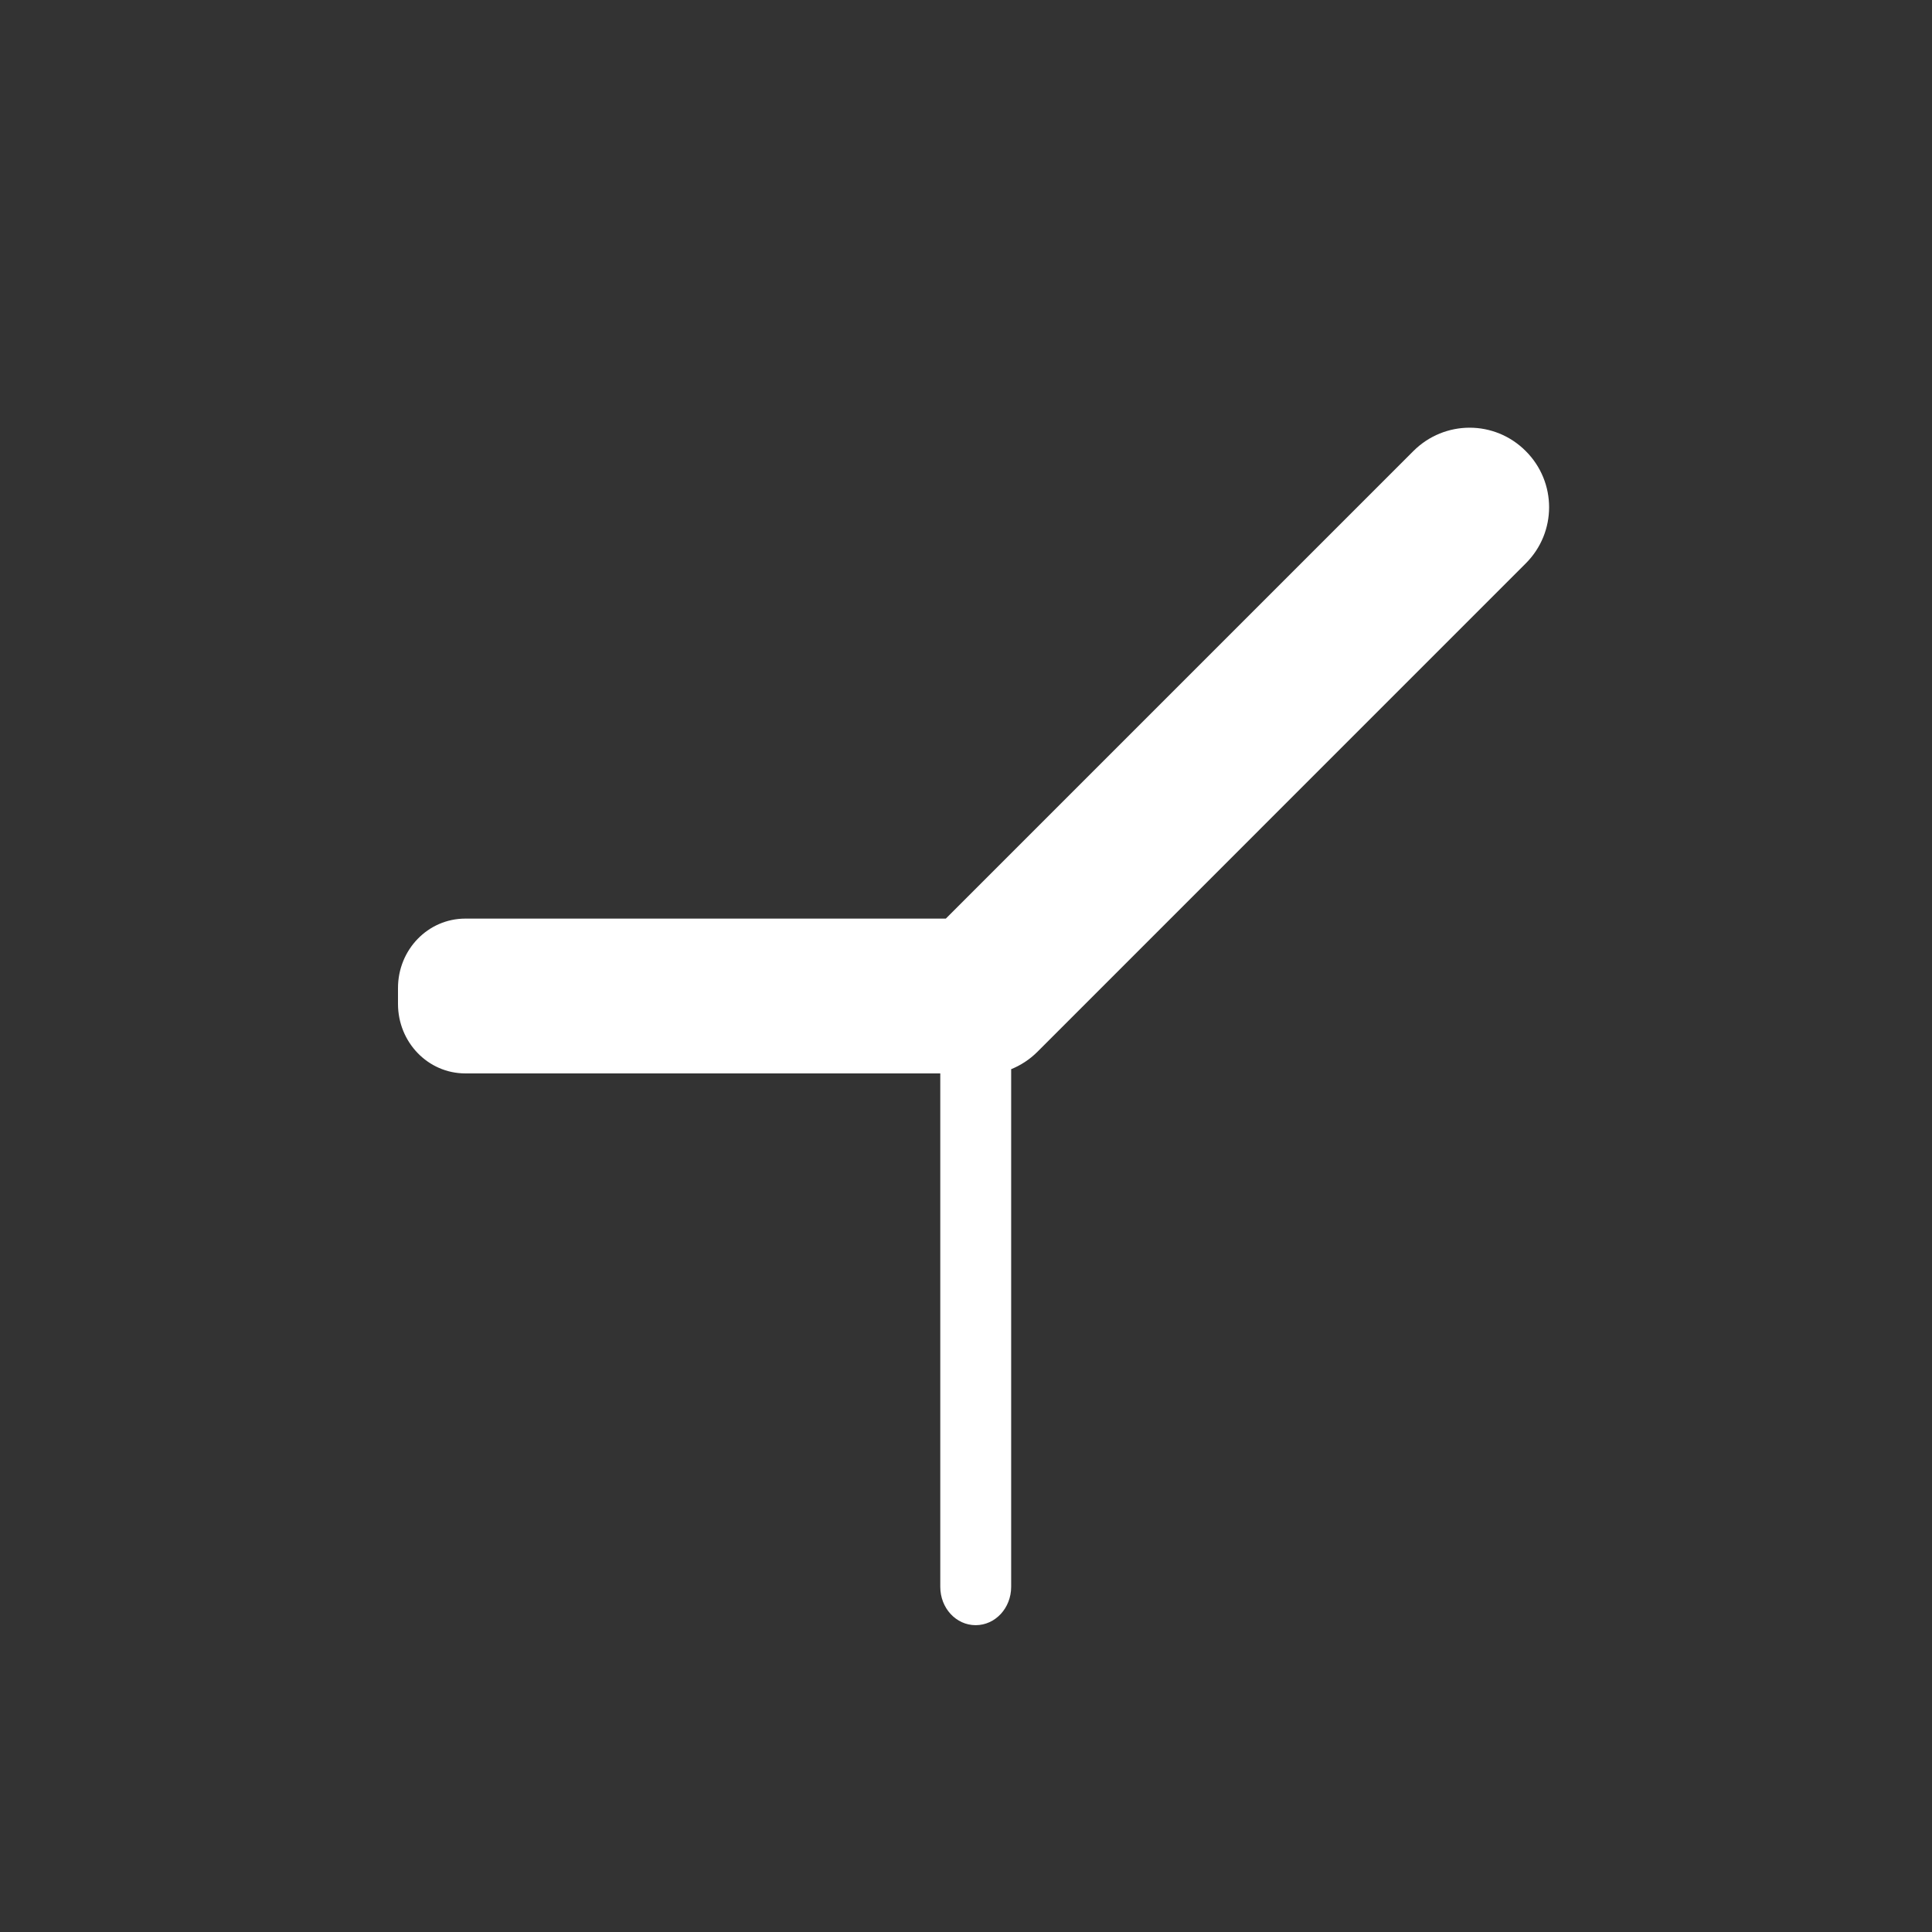
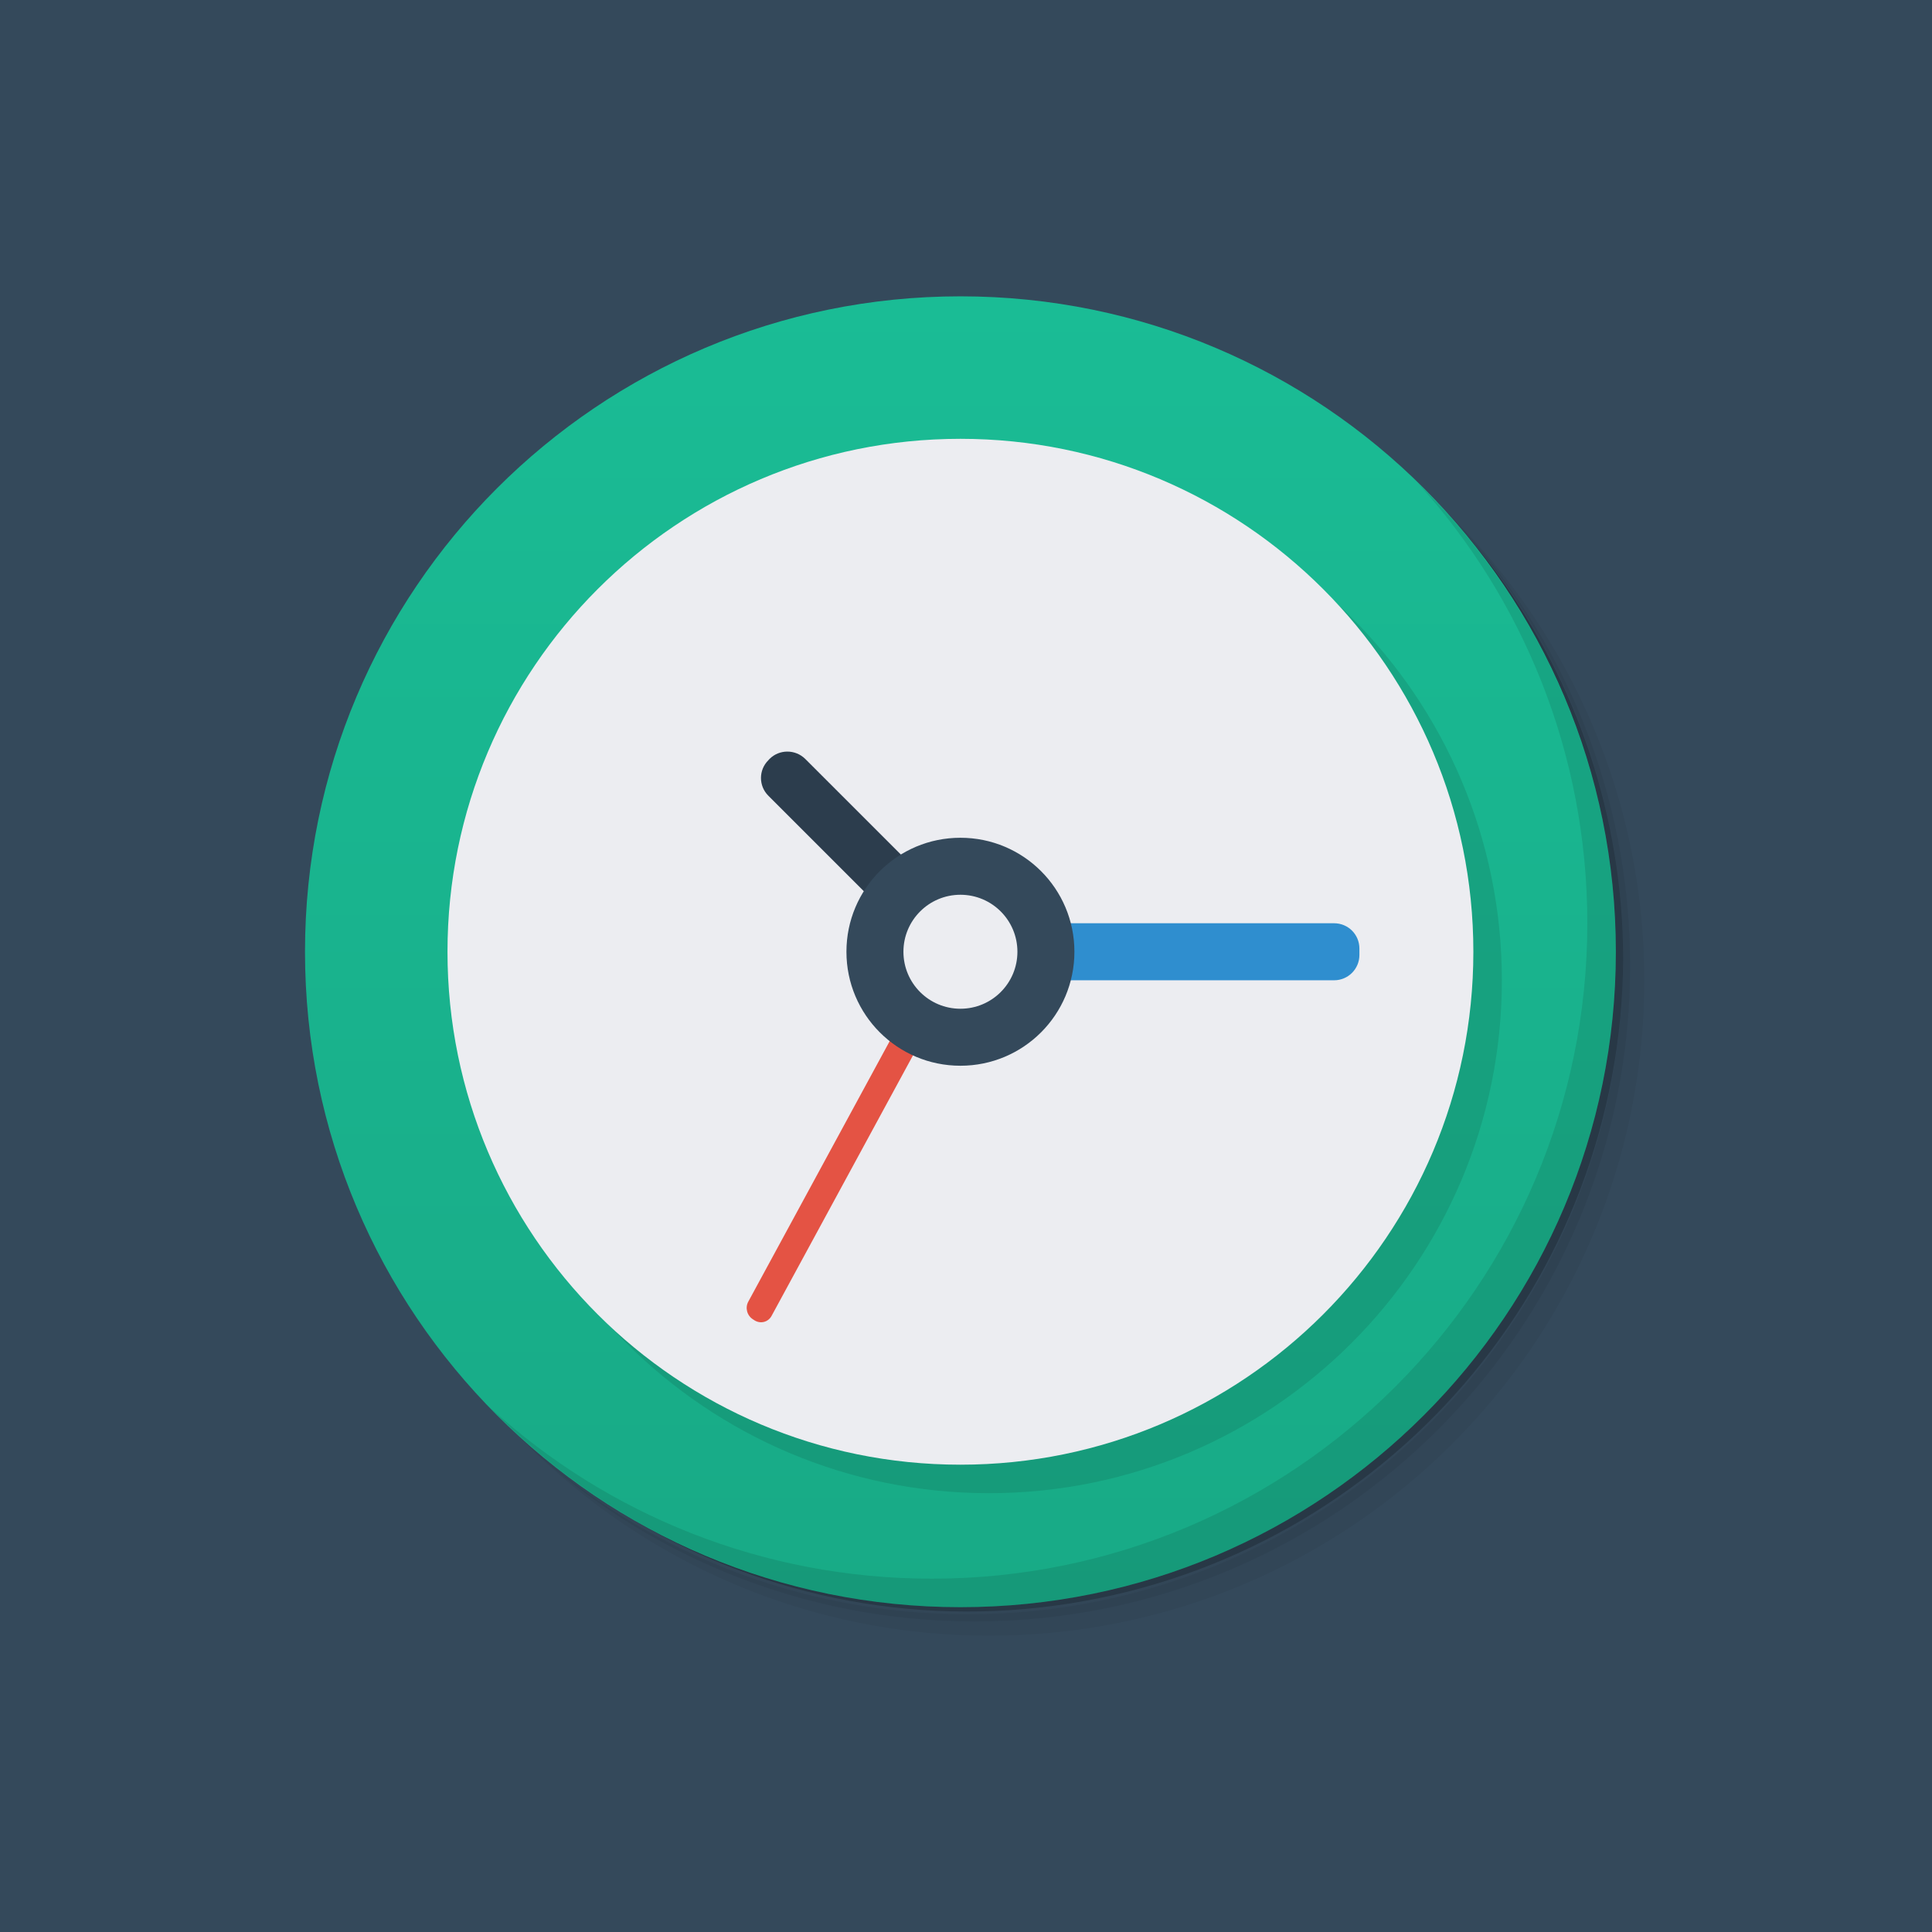
- <svg xmlns="http://www.w3.org/2000/svg" id="svg2817" height="32" width="32" version="1.0">
-   <path style="color:#000000;fill:#333" d="m0 0v32h32v-32z" />
-   <path id="rect4571" style="color-rendering:auto;color:#000000;isolation:auto;mix-blend-mode:normal;shape-rendering:auto;solid-color:#000000;image-rendering:auto" d="m24.342 7.084c-0.337 0-0.674 0.129-0.932 0.387l-7.744 7.744h-7.959c-0.617 0-1.115 0.513-1.115 1.15v0.262c0 0.637 0.498 1.152 1.115 1.152h7.867v8.504c0 0.352 0.261 0.635 0.586 0.635s0.588-0.283 0.588-0.635v-8.574c0.158-0.064 0.307-0.16 0.436-0.289l8.087-8.088c0.516-0.515 0.516-1.346 0-1.861-0.257-0.258-0.593-0.387-0.929-0.387z" fill="#fff" />
+ <svg xmlns="http://www.w3.org/2000/svg" xmlns:ns1="http://www.openswatchbook.org/uri/2009/osb" xmlns:xlink="http://www.w3.org/1999/xlink" id="svg7649" version="1.0" width="32" height="32">
+   <defs id="defs7659">
+     <linearGradient gradientTransform="matrix(0,-1,1,0,-1.5e-6,48)" gradientUnits="userSpaceOnUse" x2="47" x1="1" id="linearGradient3764">
+       <stop id="stop7" style="stop-color:#344e8e;stop-opacity:1" />
+       <stop id="stop9" style="stop-color:#3a569c;stop-opacity:1" offset="1" />
+     </linearGradient>
+     <linearGradient gradientTransform="matrix(0,-1,1,0,44.44444,48)" gradientUnits="userSpaceOnUse" x2="47" x1="1" id="linearGradient3764-1">
+       <stop id="stop7-0" style="stop-color:#f7b747;stop-opacity:1" />
+       <stop id="stop9-3" style="stop-color:#f8bd5a;stop-opacity:1" offset="1" />
+     </linearGradient>
+     <linearGradient gradientTransform="matrix(0,-1,1,0,-1.5e-6,48)" gradientUnits="userSpaceOnUse" x2="47" x1="1" id="linearGradient3764-6">
+       <stop id="stop7-7" style="stop-color:#f6b042;stop-opacity:1" />
+       <stop id="stop9-32" style="stop-color:#f7b754;stop-opacity:1" offset="1" />
+     </linearGradient>
+     <linearGradient gradientTransform="matrix(0,-1,1,0,-1.5e-6,48)" gradientUnits="userSpaceOnUse" x2="47" x1="1" id="linearGradient3764-2">
+       <stop id="stop7-1" style="stop-color:#ad897f;stop-opacity:1" />
+       <stop id="stop9-5" style="stop-color:#b5948b;stop-opacity:1" offset="1" />
+     </linearGradient>
+     <linearGradient id="linearGradient3874">
+       <stop id="stop3876" offset="0" style="stop-color:#ffffff;stop-opacity:1;" />
+       <stop id="stop3878" offset="1" style="stop-color:#ffffff;stop-opacity:0;" />
+     </linearGradient>
+     <linearGradient id="linearGradient3858">
+       <stop style="stop-color:#000000;stop-opacity:1;" offset="0" id="stop3860" />
+       <stop style="stop-color:#000000;stop-opacity:0;" offset="1" id="stop3862" />
+     </linearGradient>
+     <linearGradient id="linearGradient3045">
+       <stop style="stop-color:#91bedd;stop-opacity:1;" offset="0" id="stop3047" />
+       <stop style="stop-color:#4986b1;stop-opacity:1;" offset="1" id="stop3049" />
+     </linearGradient>
+     <linearGradient id="linearGradient4213">
+       <stop id="stop4215" offset="0" style="stop-color:#b1d7f3;stop-opacity:1" />
+       <stop id="stop4217" offset="1" style="stop-color:#8fafda;stop-opacity:1" />
+     </linearGradient>
+     <linearGradient id="linearGradient5460" ns1:paint="gradient">
+       <stop style="stop-color:#e6e6e6;stop-opacity:1" offset="0" id="stop5462" />
+       <stop style="stop-color:#ffffff;stop-opacity:1" offset="1" id="stop5464" />
+     </linearGradient>
+     <linearGradient id="linearGradient5476" ns1:paint="solid">
+       <stop style="stop-color:#772953;stop-opacity:1;" offset="0" id="stop5478" />
+     </linearGradient>
+     <linearGradient xlink:href="#linearGradient4213" id="linearGradient3037" gradientUnits="userSpaceOnUse" x1="144" y1="918.362" x2="144" y2="1052.362" gradientTransform="matrix(1.777778,0,0,1.776119,16,-1563.36)" />
+     <filter id="filter4223" style="color-interpolation-filters:sRGB">
+       <feBlend id="feBlend4225" in2="BackgroundImage" mode="multiply" />
+     </filter>
+     <filter id="filter4154" style="color-interpolation-filters:sRGB">
+       <feComposite id="feComposite4156" in2="SourceGraphic" k3="0" k2="1" k1="0" result="composite1" k4="0" operator="arithmetic" />
+       <feColorMatrix id="feColorMatrix4158" type="saturate" values="0" result="colormatrix1" in="composite1" />
+       <feFlood id="feFlood4160" result="flood1" flood-color="rgb(72,59,72)" />
+       <feBlend id="feBlend4162" result="blend1" mode="multiply" in2="colormatrix1" in="flood1" />
+       <feBlend id="feBlend4164" mode="screen" in2="blend1" result="blend2" />
+       <feColorMatrix id="feColorMatrix4166" type="saturate" values="1" result="colormatrix2" in="blend2" />
+       <feComposite id="feComposite4168" operator="in" result="composite2" in2="SourceGraphic" in="colormatrix2" />
+     </filter>
+     <linearGradient xlink:href="#linearGradient3858" id="linearGradient3864" x1="272" y1="256" x2="368" y2="352" gradientUnits="userSpaceOnUse" />
+     <linearGradient xlink:href="#linearGradient3874" id="linearGradient3872" gradientUnits="userSpaceOnUse" x1="272" y1="256" x2="368" y2="352" gradientTransform="rotate(180,272,272)" />
+     <linearGradient xlink:href="#linearGradient3874" id="linearGradient3906" gradientUnits="userSpaceOnUse" gradientTransform="rotate(180,272,272)" x1="288" y1="264" x2="360" y2="328" />
+     <linearGradient xlink:href="#linearGradient3858" id="linearGradient3908" gradientUnits="userSpaceOnUse" x1="288" y1="272" x2="368" y2="352" />
+     <clipPath clipPathUnits="userSpaceOnUse" id="clipPath9430">
+       <path id="path9432" d="m 166.062,-196 179.875,0 C 491.235,-196 512,-175.287 512,-30.125 l 0,148.25 C 512,263.286 491.235,284 345.938,284 l -179.875,0 C 20.765,284 0,263.286 0,118.125 L 0,-30.125 C 0,-175.287 20.765,-196 166.062,-196 Z" style="color:#000000;display:inline;overflow:visible;visibility:visible;fill:#ffffff;fill-opacity:1;fill-rule:nonzero;stroke:none;stroke-width:1;marker:none;enable-background:new" />
+     </clipPath>
+     <linearGradient gradientTransform="matrix(0,-1,1,0,-1.5e-6,48)" gradientUnits="userSpaceOnUse" x2="47" x1="1" id="linearGradient3764-3">
+       <stop id="stop7-3" style="stop-color:#4eb470;stop-opacity:1" />
+       <stop id="stop9-8" style="stop-color:#5dba7c;stop-opacity:1" offset="1" />
+     </linearGradient>
+     <linearGradient gradientTransform="matrix(3.543307,0,0,3.543307,-1,0)" x2="10.442" x1="3.669" gradientUnits="userSpaceOnUse" id="linear0">
+       <stop id="stop12" style="stop-color:#e2f4fb;stop-opacity:1" />
+       <stop id="stop14" style="stop-color:#f9f9f9;stop-opacity:1" offset="1" />
+     </linearGradient>
+     <linearGradient gradientTransform="matrix(0,-1,1,0,-1.5e-6,48)" gradientUnits="userSpaceOnUse" x2="47" x1="1" id="linearGradient3764-28">
+       <stop id="stop7-5" style="stop-color:#18aa86;stop-opacity:1" />
+       <stop id="stop9-80" style="stop-color:#1abc95;stop-opacity:1" offset="1" />
+     </linearGradient>
+   </defs>
+   <path id="path7651" style="color:#000000;fill:#34495b;fill-opacity:1" d="M 0,0 0,32 32,32 32,0 Z" />
+   <g transform="matrix(0.5244366,0,0,0.5244366,3.295004,3.151303)" id="g9330">
+     <g transform="matrix(0.9,0,0,0.9,2.4499,2.45)" id="g11">
+       <path id="path13" style="opacity:0.05" d="m 36.31,5 c 5.859,4.062 9.688,10.831 9.688,18.5 0,12.426 -10.07,22.5 -22.5,22.5 -7.669,0 -14.438,-3.828 -18.5,-9.688 1.037,1.822 2.306,3.499 3.781,4.969 4.085,3.712 9.514,5.969 15.469,5.969 12.703,0 23,-10.298 23,-23 0,-5.954 -2.256,-11.384 -5.969,-15.469 C 39.81,7.306 38.132,6.037 36.31,5 Z m 4.969,3.781 c 3.854,4.113 6.219,9.637 6.219,15.719 0,12.703 -10.297,23 -23,23 -6.081,0 -11.606,-2.364 -15.719,-6.219 4.16,4.144 9.883,6.719 16.219,6.719 12.703,0 23,-10.298 23,-23 0,-6.335 -2.575,-12.06 -6.719,-16.219 z" />
+       <path id="path15" style="opacity:0.1" d="m 41.28,8.781 c 3.712,4.085 5.969,9.514 5.969,15.469 0,12.703 -10.297,23 -23,23 -5.954,0 -11.384,-2.256 -15.469,-5.969 4.113,3.854 9.637,6.219 15.719,6.219 12.703,0 23,-10.298 23,-23 0,-6.081 -2.364,-11.606 -6.219,-15.719 z" />
+       <path id="path17" style="opacity:0.2" d="M 31.25,2.375 C 39.865,5.529 46,13.792 46,23.505 c 0,12.426 -10.07,22.5 -22.5,22.5 -9.708,0 -17.971,-6.135 -21.12,-14.75 a 23,23 0 0 0 44.875,-7 23,23 0 0 0 -16,-21.875 z" />
+     </g>
+     <g transform="matrix(0.9,0,0,0.9,2.4499,2.45)" id="g19">
+       <path id="path21" style="fill:url(#linearGradient3764-28);fill-opacity:1" d="M 24,1 C 36.703,1 47,11.297 47,24 47,36.703 36.703,47 24,47 11.297,47 1,36.703 1,24 1,11.297 11.297,1 24,1 Z" />
+     </g>
+     <g transform="matrix(0.9,0,0,0.9,2.4499,2.45)" id="g23">
+       <g id="g25">
+         <g id="g27" transform="translate(1,1)">
+           <g id="g29" style="opacity:0.1">
+             <g id="g31">
+               <path id="path33" style="fill:#000000;fill-opacity:1;fill-rule:evenodd;stroke:none" d="m 24,6 c 9.941,0 18,8.06 18,18 0,9.941 -8.06,18 -18,18 C 14.059,42 6,33.94 6,24 6,14.059 14.06,6 24,6 m 0,0" />
+               <path id="path35" style="fill:#000000;fill-opacity:1;fill-rule:nonzero;stroke:none" d="m 26,24 c 0,1.105 -0.895,2 -2,2 -1.105,0 -2,-0.895 -2,-2 0,-1.105 0.895,-2 2,-2 1.105,0 2,0.895 2,2 m 0,0" />
+             </g>
+           </g>
+         </g>
+       </g>
+     </g>
+     <g transform="matrix(0.9,0,0,0.9,2.4499,2.45)" id="g37">
+       <g id="g39">
+         <g id="g41">
+           <path id="path43" style="fill:#ecedf1;fill-opacity:1;fill-rule:evenodd;stroke:none" d="m 24,6 c 9.941,0 18,8.06 18,18 0,9.941 -8.06,18 -18,18 C 14.059,42 6,33.94 6,24 6,14.059 14.06,6 24,6 m 0,0" />
+           <path id="path45" style="fill:#2c3d4d;fill-opacity:1;fill-rule:nonzero;stroke:none" d="m 22.473,23.738 -5.211,-5.211 c -0.348,-0.344 -0.348,-0.906 0,-1.25 l 0.039,-0.043 c 0.344,-0.344 0.906,-0.344 1.254,0 l 5.211,5.211 c 0.344,0.348 0.344,0.91 0,1.254 l -0.043,0.039 c -0.344,0.348 -0.906,0.348 -1.25,0 m 0,0" />
+           <path id="path47" style="fill:#2f8ecf;fill-opacity:1;fill-rule:nonzero;stroke:none" d="m 23.887,23 13.227,0 c 0.492,0 0.887,0.395 0.887,0.887 l 0,0.227 c 0,0.488 -0.395,0.887 -0.887,0.887 l -13.227,0 C 23.399,25.001 23,24.603 23,24.114 l 0,-0.227 C 23,23.395 23.398,23 23.887,23 m 0,0" />
+           <path id="path49" style="fill:#e45344;fill-opacity:1;fill-rule:nonzero;stroke:none" d="M 16.555,36.28 23.66,23.19 c 0.117,-0.215 0.383,-0.285 0.59,-0.16 l 0.063,0.039 c 0.207,0.129 0.281,0.406 0.164,0.621 l -7.105,13.09 c -0.117,0.215 -0.379,0.285 -0.59,0.16 L 16.723,36.901 C 16.512,36.772 16.438,36.495 16.555,36.28 m 0,0" />
+           <path id="path51" style="fill:#34495b;fill-opacity:1;fill-rule:nonzero;stroke:none" d="m 28,24 c 0,2.211 -1.789,4 -4,4 -2.211,0 -4,-1.789 -4,-4 0,-2.211 1.789,-4 4,-4 2.211,0 4,1.789 4,4 m 0,0" />
+           <path id="path53" style="fill:#ecedf1;fill-opacity:1;fill-rule:nonzero;stroke:none" d="m 26,24 c 0,1.105 -0.895,2 -2,2 -1.105,0 -2,-0.895 -2,-2 0,-1.105 0.895,-2 2,-2 1.105,0 2,0.895 2,2 m 0,0" />
+         </g>
+       </g>
+     </g>
+     <g transform="matrix(0.9,0,0,0.9,2.4499,2.45)" id="g55">
+       <path id="path57" style="opacity:0.1" d="m 40.03,7.531 c 3.712,4.084 5.969,9.514 5.969,15.469 0,12.703 -10.297,23 -23,23 C 17.045,46 11.615,43.744 7.53,40.031 11.708,44.322 17.54,47 23.999,47 c 12.703,0 23,-10.298 23,-23 0,-6.462 -2.677,-12.291 -6.969,-16.469 z" />
+     </g>
+   </g>
</svg>
